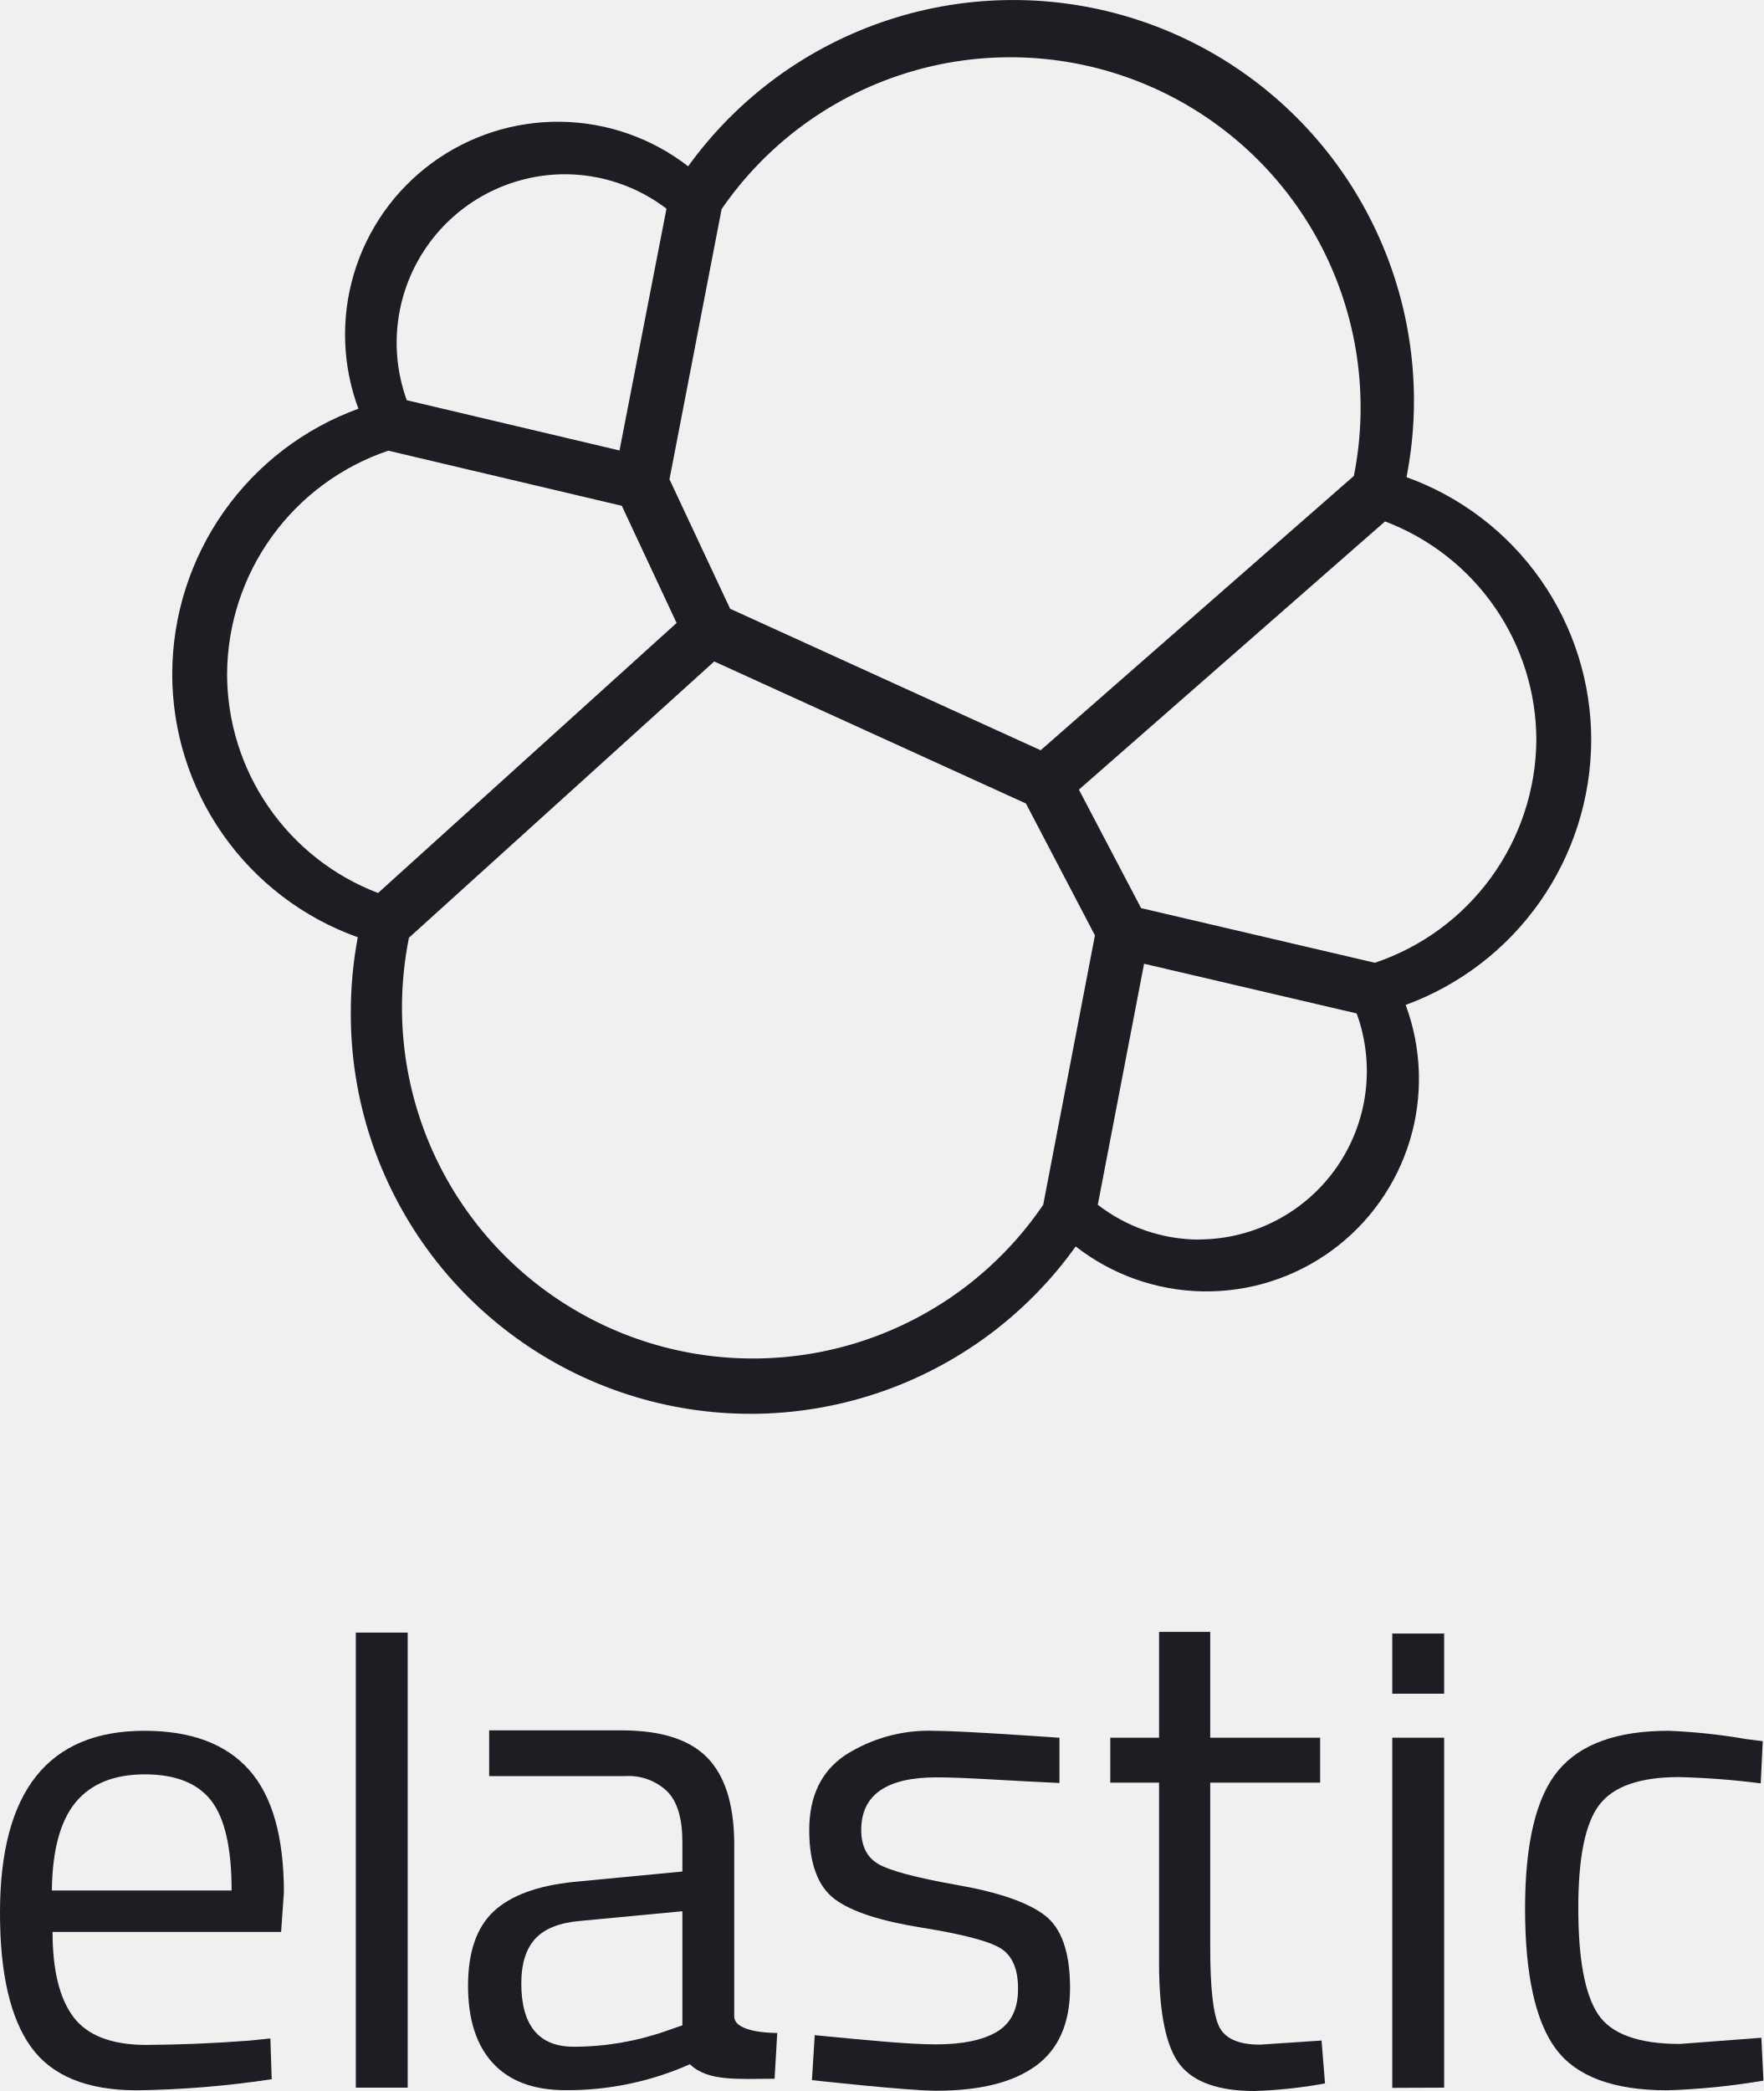
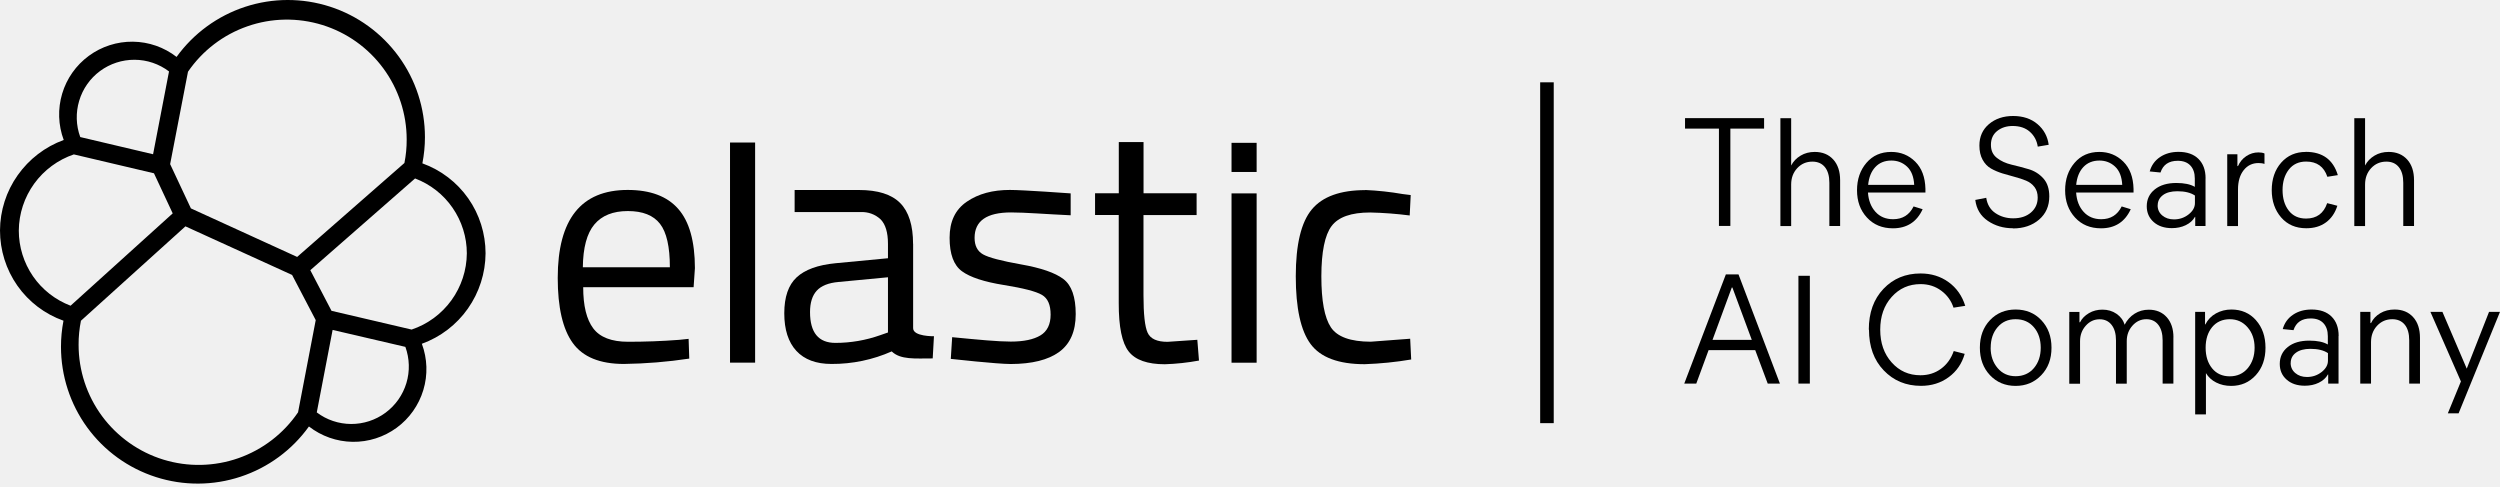
- <svg xmlns="http://www.w3.org/2000/svg" width="253" height="300" viewBox="0 0 253 300" fill="none">
-   <g clip-path="url(#clip0_16_35)">
-     <path d="M228.29 106.24C228.308 97.979 225.771 89.914 221.027 83.151C216.283 76.388 209.564 71.256 201.79 68.46C202.5 64.857 202.858 61.193 202.86 57.52C202.864 45.36 199.012 33.511 191.858 23.677C184.704 13.844 174.617 6.531 163.046 2.791C151.475 -0.949 139.016 -0.925 127.46 2.861C115.904 6.647 105.845 13.998 98.73 23.86C93.483 19.796 87.055 17.552 80.418 17.469C73.782 17.385 67.299 19.467 61.951 23.398C56.604 27.329 52.683 32.896 50.783 39.255C48.883 45.614 49.106 52.419 51.42 58.64C43.626 61.476 36.888 66.632 32.112 73.413C27.337 80.195 24.754 88.276 24.71 96.57C24.684 104.864 27.23 112.963 31.997 119.75C36.765 126.538 43.519 131.68 51.33 134.47C50.653 138.074 50.318 141.733 50.33 145.4C50.308 157.557 54.151 169.407 61.304 179.238C68.457 189.068 78.549 196.371 90.123 200.092C101.697 203.812 114.154 203.758 125.695 199.936C137.236 196.114 147.264 188.723 154.33 178.83C159.562 182.912 165.983 185.176 172.618 185.278C179.253 185.38 185.74 183.315 191.095 179.395C196.449 175.476 200.379 169.917 202.288 163.561C204.197 157.206 203.98 150.401 201.67 144.18C209.449 141.329 216.169 136.165 220.928 129.383C225.686 122.601 228.255 114.525 228.29 106.24ZM103.53 30C110.086 20.465 119.73 13.485 130.835 10.236C141.941 6.988 153.827 7.67 164.487 12.169C175.147 16.668 183.929 24.707 189.35 34.929C194.77 45.152 196.498 56.932 194.24 68.28L149.3 107.64L104.75 87.34L96.05 68.77L103.53 30ZM81 25C86.283 24.999 91.42 26.735 95.62 29.94L88.88 64.63L58.36 57.42C57.037 53.775 56.609 49.866 57.114 46.022C57.62 42.177 59.042 38.511 61.262 35.331C63.482 32.153 66.434 29.554 69.87 27.756C73.305 25.958 77.123 25.013 81 25ZM32.58 96.66C32.625 89.582 34.878 82.695 39.024 76.959C43.17 71.222 49.004 66.923 55.71 64.66L89.21 72.57L97.07 89.38L54.24 128.12C47.867 125.688 42.384 121.378 38.516 115.76C34.648 110.142 32.578 103.481 32.58 96.66ZM149.67 172.85C143.618 181.76 134.869 188.494 124.707 192.063C114.545 195.633 103.506 195.85 93.212 192.682C82.918 189.514 73.91 183.129 67.513 174.464C61.116 165.799 57.666 155.311 57.67 144.54C57.675 141.182 58.01 137.833 58.67 134.54L102.47 94.9L147.19 115.28L157.09 134.2L149.67 172.85ZM172.05 177.85C166.782 177.832 161.667 176.074 157.5 172.85L164.14 138.27L194.64 145.4C195.967 149.041 196.398 152.948 195.897 156.791C195.397 160.634 193.979 164.3 191.764 167.48C189.549 170.659 186.602 173.26 183.171 175.061C179.74 176.863 175.925 177.812 172.05 177.83V177.85ZM197.29 138.14L163.71 130.29L154.79 113.29L198.71 74.81C205.088 77.222 210.581 81.517 214.459 87.126C218.337 92.735 220.416 99.391 220.42 106.21C220.357 113.272 218.095 120.14 213.95 125.858C209.805 131.577 203.982 135.862 197.29 138.12V138.14Z" fill="#1C1E23" />
-     <path d="M35.91 292.76L38.79 292.46L38.98 298.31C32.577 299.28 26.115 299.812 19.64 299.9C12.5 299.9 7.44 297.833 4.46 293.7C1.48 289.567 -0.007 283.137 2.23214e-05 274.41C2.23214e-05 257.01 6.91 248.313 20.73 248.32C27.397 248.32 32.397 250.187 35.73 253.92C39.063 257.653 40.73 263.523 40.73 271.53L40.33 277.18H7.54C7.54 282.673 8.54 286.743 10.54 289.39C12.54 292.037 15.993 293.37 20.9 293.39C25.82 293.363 30.823 293.153 35.91 292.76ZM33.23 271.23C33.23 265.15 32.253 260.853 30.3 258.34C28.347 255.827 25.173 254.57 20.78 254.57C16.38 254.57 13.073 255.903 10.86 258.57C8.647 261.237 7.507 265.457 7.44 271.23H33.23Z" fill="#1C1E23" />
-     <path d="M51.05 299.52V234.23H58.49V299.52H51.05Z" fill="#1C1E23" />
-     <path d="M105.34 264.29V289.29C105.34 291.77 111.51 291.67 111.51 291.67L111.13 298.24C105.91 298.24 101.58 298.68 98.98 296.16C93.363 298.657 87.277 299.926 81.13 299.88C76.57 299.88 73.1 298.59 70.72 296.01C68.34 293.43 67.15 289.727 67.15 284.9C67.15 280.08 68.373 276.527 70.82 274.24C73.267 271.953 77.1 270.54 82.32 270L97.9 268.51V264.25C97.9 260.88 97.17 258.46 95.72 257.01C94.924 256.252 93.98 255.667 92.948 255.29C91.916 254.913 90.817 254.753 89.72 254.82H70.18V248.26H89.18C94.8 248.26 98.883 249.55 101.43 252.13C103.977 254.71 105.28 258.763 105.34 264.29ZM74.79 284.53C74.79 290.61 77.3 293.65 82.32 293.65C86.85 293.645 91.347 292.874 95.62 291.37L97.9 290.58V274.21L83.22 275.6C80.24 275.86 78.09 276.72 76.77 278.18C75.45 279.64 74.79 281.757 74.79 284.53Z" fill="#1C1E23" />
-     <path d="M134.38 255C127.173 255 123.567 257.513 123.56 262.54C123.56 264.86 124.387 266.497 126.04 267.45C127.693 268.403 131.463 269.403 137.35 270.45C143.243 271.483 147.41 272.92 149.85 274.76C152.29 276.6 153.513 280.073 153.52 285.18C153.52 290.267 151.883 294.003 148.61 296.39C145.337 298.777 140.56 299.967 134.28 299.96C130.18 299.96 116.49 298.44 116.49 298.44L116.89 291.99C124.75 292.75 130.44 293.31 134.28 293.31C138.12 293.31 141.04 292.7 143.06 291.48C145.08 290.26 146.06 288.21 146.06 285.33C146.06 282.45 145.2 280.5 143.48 279.48C141.76 278.46 137.99 277.48 132.17 276.55C126.35 275.62 122.17 274.27 119.77 272.48C117.37 270.69 116.1 267.39 116.1 262.56C116.1 257.73 117.81 254.17 121.21 251.85C125.015 249.399 129.477 248.167 134 248.32C138 248.32 152 249.32 152 249.32V255.81C144.65 255.49 138.61 255 134.38 255Z" fill="#1C1E23" />
-     <path d="M189.4 255.76H173.63V279.47C173.63 285.15 174.043 288.887 174.87 290.68C175.7 292.46 177.66 293.35 180.77 293.35L189.6 292.76L190.1 298.91C186.766 299.526 183.389 299.891 180 300C174.84 300 171.27 298.743 169.29 296.23C167.31 293.717 166.31 288.923 166.29 281.85V255.76H159.29V249.31H166.29V234.13H173.63V249.31H189.4V255.76Z" fill="#1C1E23" />
-     <path d="M199.75 243V234.37H207.19V243H199.75ZM199.75 299.55V249.31H207.19V299.52L199.75 299.55Z" fill="#1C1E23" />
-     <path d="M239.41 248.32C243.135 248.471 246.847 248.869 250.52 249.51L252.9 249.81L252.61 255.86C248.724 255.362 244.816 255.062 240.9 254.96C235.28 254.96 231.46 256.293 229.44 258.96C227.42 261.627 226.42 266.587 226.44 273.84C226.44 281.08 227.38 286.123 229.26 288.97C231.14 291.817 235.053 293.243 241 293.25L252.7 292.36L253 298.51C248.44 299.288 243.833 299.752 239.21 299.9C231.476 299.9 226.143 297.917 223.21 293.95C220.276 289.983 218.806 283.287 218.8 273.86C218.8 264.44 220.386 257.827 223.56 254.02C226.733 250.213 232.016 248.313 239.41 248.32Z" fill="#1C1E23" />
-   </g>
-   <defs>
-     <clipPath id="clip0_16_35">
-       <rect width="253" height="300" fill="white" />
-     </clipPath>
-   </defs>
+ <svg xmlns="http://www.w3.org/2000/svg" width="421" height="82" viewBox="0 0 421 82" fill="none">
+   <path d="M261.648 13.863H259.364V71.258H261.648V13.863Z" fill="black" />
+   <path d="M283.769 19.894H297.073V21.657H291.393V38.047H289.469V21.657H283.759V19.894H283.769Z" fill="black" />
+   <path d="M299.819 38.057V19.904H301.632V27.869C301.993 27.177 302.524 26.626 303.225 26.206C303.926 25.785 304.718 25.584 305.599 25.584C306.912 25.584 307.954 26.015 308.725 26.867C309.496 27.718 309.877 28.88 309.877 30.353V38.057H308.064V30.774C308.064 29.632 307.813 28.76 307.312 28.139C306.811 27.528 306.11 27.217 305.209 27.217C304.187 27.217 303.335 27.588 302.654 28.319C301.973 29.051 301.632 29.972 301.632 31.084V38.067H299.819V38.057Z" fill="black" />
+   <path d="M322.24 34.761L323.772 35.232C322.791 37.376 321.117 38.448 318.763 38.448C316.97 38.448 315.507 37.847 314.395 36.635C313.273 35.422 312.722 33.9 312.722 32.046C312.722 30.193 313.253 28.66 314.305 27.428C315.357 26.195 316.75 25.584 318.483 25.584C320.076 25.584 321.418 26.125 322.52 27.217C323.622 28.309 324.193 29.832 324.243 31.806V32.427H314.566C314.656 33.759 315.076 34.841 315.828 35.673C316.579 36.504 317.571 36.915 318.803 36.915C320.396 36.915 321.538 36.194 322.25 34.761H322.24ZM318.503 27.037C317.381 27.037 316.479 27.408 315.798 28.139C315.117 28.87 314.716 29.872 314.596 31.134H322.35C322.28 29.772 321.879 28.74 321.148 28.059C320.416 27.378 319.535 27.037 318.513 27.037H318.503Z" fill="black" />
+   <path d="M338.97 38.438C337.377 38.438 335.975 38.027 334.752 37.196C333.53 36.364 332.829 35.192 332.638 33.669L334.482 33.309C334.652 34.45 335.173 35.312 336.035 35.893C336.896 36.474 337.898 36.765 339.02 36.765C340.252 36.765 341.244 36.444 342.006 35.793C342.767 35.142 343.148 34.3 343.148 33.268C343.148 32.557 342.967 31.966 342.607 31.495C342.246 31.024 341.775 30.664 341.194 30.423C340.613 30.183 339.982 29.972 339.291 29.792C338.599 29.612 337.898 29.411 337.207 29.201C336.506 28.98 335.864 28.71 335.283 28.379C334.702 28.049 334.231 27.558 333.871 26.897C333.51 26.245 333.33 25.444 333.33 24.512C333.33 23.01 333.871 21.807 334.943 20.896C336.015 19.994 337.367 19.533 339.01 19.533C340.653 19.533 342.036 19.984 343.108 20.896C344.18 21.807 344.811 22.97 345.001 24.382L343.158 24.693C343.007 23.671 342.557 22.839 341.825 22.188C341.094 21.537 340.122 21.216 338.93 21.216C337.898 21.216 337.026 21.497 336.325 22.058C335.624 22.619 335.273 23.39 335.273 24.382C335.273 25.374 335.614 26.075 336.285 26.596C336.956 27.127 337.778 27.498 338.74 27.728C339.701 27.949 340.663 28.209 341.625 28.49C342.587 28.77 343.418 29.291 344.089 30.032C344.761 30.774 345.101 31.786 345.101 33.068C345.101 34.691 344.53 35.993 343.378 36.985C342.226 37.967 340.763 38.468 338.98 38.468L338.97 38.438Z" fill="black" />
+   <path d="M357.284 34.761L358.817 35.232C357.835 37.376 356.162 38.448 353.808 38.448C352.004 38.448 350.552 37.847 349.44 36.635C348.328 35.422 347.767 33.9 347.767 32.046C347.767 30.193 348.298 28.66 349.35 27.428C350.401 26.195 351.794 25.584 353.527 25.584C355.12 25.584 356.463 26.125 357.565 27.217C358.667 28.309 359.238 29.832 359.288 31.806V32.427H349.62C349.71 33.759 350.121 34.841 350.882 35.673C351.634 36.504 352.626 36.915 353.848 36.915C355.441 36.915 356.583 36.194 357.294 34.761H357.284ZM353.547 27.037C352.425 27.037 351.514 27.408 350.832 28.139C350.151 28.87 349.75 29.872 349.63 31.134H357.384C357.314 29.772 356.913 28.74 356.182 28.059C355.451 27.378 354.569 27.037 353.547 27.037Z" fill="black" />
+   <path d="M371.41 30.043V38.057H369.676V36.524H369.626C369.296 37.115 368.785 37.576 368.084 37.917C367.382 38.258 366.601 38.418 365.739 38.418C364.477 38.418 363.455 38.077 362.684 37.396C361.912 36.715 361.512 35.823 361.512 34.741C361.512 33.569 361.962 32.617 362.864 31.896C363.766 31.175 364.968 30.814 366.491 30.814C367.843 30.814 368.875 31.034 369.606 31.465V30.063C369.606 29.131 369.356 28.399 368.855 27.869C368.354 27.338 367.643 27.077 366.731 27.077C365.228 27.077 364.257 27.738 363.826 29.051L362.012 28.87C362.303 27.828 362.884 27.027 363.756 26.446C364.617 25.865 365.659 25.574 366.861 25.574C368.294 25.574 369.416 25.965 370.217 26.756C371.019 27.548 371.42 28.64 371.42 30.032L371.41 30.043ZM363.345 34.581C363.345 35.272 363.605 35.843 364.126 36.284C364.647 36.725 365.298 36.945 366.1 36.945C367.032 36.945 367.853 36.665 368.564 36.104C369.276 35.543 369.626 34.911 369.626 34.2V32.928C368.915 32.447 367.933 32.206 366.671 32.206C365.639 32.206 364.818 32.417 364.237 32.858C363.655 33.298 363.355 33.87 363.355 34.601L363.345 34.581Z" fill="black" />
+   <path d="M375.067 38.057V25.975H376.78V27.969H376.88C377.19 27.257 377.661 26.696 378.282 26.286C378.904 25.875 379.585 25.665 380.326 25.665C380.737 25.665 381.078 25.725 381.338 25.845V27.608C381.078 27.508 380.737 27.458 380.326 27.458C379.304 27.458 378.473 27.858 377.842 28.65C377.211 29.441 376.88 30.523 376.88 31.896V38.067H375.067V38.057Z" fill="black" />
+   <path d="M388.3 25.574C391.105 25.574 392.899 26.877 393.69 29.491L391.927 29.772C391.356 28.059 390.164 27.207 388.35 27.207C387.108 27.207 386.136 27.658 385.435 28.56C384.734 29.462 384.383 30.614 384.383 32.006C384.383 33.399 384.724 34.561 385.415 35.452C386.106 36.354 387.088 36.805 388.34 36.805C390.124 36.805 391.306 35.943 391.897 34.21L393.61 34.651C393.229 35.863 392.588 36.795 391.686 37.456C390.785 38.117 389.683 38.438 388.37 38.438C386.607 38.438 385.195 37.827 384.143 36.614C383.091 35.392 382.56 33.859 382.56 32.016C382.56 30.173 383.091 28.59 384.153 27.388C385.215 26.186 386.597 25.584 388.29 25.584L388.3 25.574Z" fill="black" />
+   <path d="M396.465 38.057V19.904H398.278V27.869C398.639 27.177 399.17 26.626 399.871 26.206C400.573 25.785 401.364 25.584 402.246 25.584C403.558 25.584 404.6 26.015 405.371 26.867C406.143 27.718 406.523 28.88 406.523 30.353V38.057H404.71V30.774C404.71 29.632 404.46 28.76 403.959 28.139C403.458 27.518 402.757 27.217 401.855 27.217C400.833 27.217 399.982 27.588 399.3 28.319C398.619 29.051 398.278 29.972 398.278 31.084V38.067H396.465V38.057Z" fill="black" />
+   <path d="M292.766 46.212L299.738 64.596H297.685L295.581 58.965H287.726L285.653 64.596H283.629L290.632 46.212H292.756H292.766ZM291.734 48.416H291.634L288.388 57.232H295L291.734 48.416Z" fill="black" />
+   <path d="M302.854 46.443H304.778V64.596H302.854V46.443Z" fill="black" />
+   <path d="M314.706 55.519C314.706 52.664 315.528 50.38 317.171 48.647C318.814 46.913 320.898 46.052 323.422 46.052C325.215 46.052 326.788 46.533 328.131 47.504C329.473 48.476 330.415 49.799 330.946 51.502L328.972 51.812C328.592 50.65 327.91 49.698 326.909 48.957C325.917 48.216 324.755 47.845 323.422 47.845C321.469 47.845 319.846 48.566 318.563 49.999C317.271 51.432 316.63 53.275 316.63 55.519C316.63 57.763 317.271 59.587 318.553 61.029C319.836 62.472 321.449 63.193 323.402 63.193C324.715 63.193 325.867 62.832 326.868 62.101C327.86 61.37 328.572 60.378 329.012 59.116L330.856 59.587C330.385 61.23 329.493 62.542 328.161 63.514C326.828 64.495 325.276 64.976 323.492 64.976C320.968 64.976 318.874 64.105 317.221 62.372C315.558 60.638 314.736 58.354 314.736 55.509L314.706 55.519Z" fill="black" />
+   <path d="M333.41 58.555C333.41 56.651 333.981 55.108 335.113 53.916C336.246 52.724 337.688 52.123 339.431 52.123C341.175 52.123 342.627 52.714 343.759 53.916C344.891 55.118 345.472 56.651 345.472 58.555C345.472 60.458 344.901 61.981 343.749 63.183C342.597 64.385 341.165 64.986 339.431 64.986C337.698 64.986 336.246 64.385 335.113 63.183C333.981 61.981 333.41 60.438 333.41 58.555ZM335.224 58.555C335.224 59.917 335.614 61.059 336.396 61.981C337.177 62.903 338.189 63.353 339.431 63.353C340.674 63.353 341.736 62.903 342.507 61.991C343.278 61.079 343.659 59.937 343.659 58.555C343.659 57.172 343.278 56 342.507 55.108C341.736 54.207 340.714 53.756 339.431 53.756C338.149 53.756 337.157 54.207 336.386 55.108C335.614 56.01 335.234 57.152 335.234 58.555H335.224Z" fill="black" />
+   <path d="M365.999 56.791V64.596H364.186V57.312C364.186 56.21 363.945 55.339 363.465 54.708C362.984 54.076 362.302 53.756 361.441 53.756C360.529 53.756 359.748 54.117 359.107 54.838C358.465 55.559 358.145 56.421 358.145 57.443V64.606H356.332V57.322C356.332 56.22 356.091 55.349 355.6 54.718C355.109 54.086 354.438 53.766 353.577 53.766C352.665 53.766 351.883 54.127 351.242 54.848C350.601 55.569 350.281 56.431 350.281 57.453V64.616H348.467V52.534H350.18V54.267H350.281C350.591 53.646 351.092 53.135 351.773 52.734C352.454 52.333 353.216 52.143 354.047 52.143C354.949 52.143 355.74 52.373 356.422 52.844C357.103 53.315 357.564 53.926 357.784 54.688C358.195 53.896 358.766 53.265 359.467 52.824C360.169 52.383 360.97 52.153 361.852 52.153C363.114 52.153 364.116 52.574 364.877 53.415C365.629 54.257 366.009 55.389 366.009 56.821L365.999 56.791Z" fill="black" />
+   <path d="M379.905 53.926C380.977 55.128 381.508 56.671 381.508 58.555C381.508 60.438 380.967 61.981 379.875 63.183C378.783 64.385 377.4 64.986 375.727 64.986C374.795 64.986 373.954 64.796 373.203 64.415C372.451 64.035 371.88 63.504 371.479 62.833V69.785H369.666V52.514H371.329V54.638H371.379C371.79 53.826 372.391 53.205 373.173 52.774C373.954 52.343 374.816 52.123 375.767 52.123C377.46 52.123 378.843 52.724 379.915 53.926H379.905ZM379.674 58.555C379.674 57.172 379.284 56.03 378.492 55.118C377.701 54.207 376.709 53.756 375.497 53.756C374.285 53.756 373.263 54.197 372.531 55.078C371.8 55.96 371.429 57.122 371.429 58.555C371.429 59.987 371.8 61.149 372.531 62.041C373.263 62.933 374.254 63.373 375.497 63.373C376.739 63.373 377.771 62.913 378.532 61.991C379.294 61.069 379.674 59.917 379.674 58.555Z" fill="black" />
+   <path d="M393.81 56.581V64.596H392.067V63.063H392.017C391.686 63.654 391.175 64.115 390.474 64.455C389.773 64.796 388.991 64.956 388.13 64.956C386.867 64.956 385.845 64.616 385.074 63.934C384.293 63.253 383.912 62.362 383.912 61.28C383.912 60.108 384.363 59.156 385.264 58.434C386.166 57.713 387.368 57.362 388.891 57.362C390.243 57.362 391.275 57.583 392.007 58.014V56.611C392.007 55.679 391.756 54.948 391.255 54.417C390.754 53.886 390.043 53.626 389.131 53.626C387.629 53.626 386.657 54.277 386.226 55.599L384.413 55.419C384.703 54.387 385.284 53.575 386.156 52.995C387.018 52.413 388.059 52.123 389.272 52.123C390.704 52.123 391.826 52.514 392.628 53.305C393.429 54.096 393.83 55.188 393.83 56.581H393.81ZM385.745 61.119C385.745 61.811 386.006 62.382 386.527 62.822C387.048 63.263 387.699 63.484 388.5 63.484C389.432 63.484 390.253 63.203 390.965 62.642C391.676 62.081 392.027 61.45 392.027 60.739V59.466C391.315 58.985 390.334 58.745 389.071 58.745C388.039 58.745 387.218 58.965 386.637 59.396C386.046 59.827 385.755 60.408 385.755 61.129L385.745 61.119Z" fill="black" />
+   <path d="M407.525 56.892V64.596H405.712V57.312C405.712 56.17 405.462 55.289 404.961 54.678C404.46 54.066 403.758 53.756 402.857 53.756C401.835 53.756 400.983 54.127 400.302 54.858C399.621 55.589 399.28 56.511 399.28 57.623V64.596H397.467V52.514H399.18V54.407H399.28C399.621 53.696 400.152 53.145 400.853 52.734C401.554 52.323 402.356 52.123 403.248 52.123C404.56 52.123 405.602 52.554 406.373 53.405C407.145 54.257 407.525 55.419 407.525 56.892Z" fill="black" />
+   <path d="M421 52.514L414.027 69.605H412.214L414.418 64.235L409.279 52.514H411.302L415.4 62.081L419.157 52.514H421Z" fill="black" />
+   <path d="M81.769 42.659C81.769 42.668 81.769 42.677 81.769 42.686V42.656L81.769 42.659Z" fill="black" />
+   <path fill-rule="evenodd" clip-rule="evenodd" d="M78.854 33.409C80.753 36.116 81.764 39.352 81.769 42.659C81.749 45.994 80.707 49.239 78.794 51.963C76.881 54.688 74.176 56.751 71.04 57.893C71.972 60.398 72.062 63.123 71.29 65.678C70.519 68.232 68.946 70.466 66.792 72.039C64.638 73.612 62.033 74.444 59.368 74.404C56.704 74.364 54.129 73.452 52.025 71.819C49.18 75.786 45.153 78.742 40.524 80.274C35.896 81.807 30.896 81.827 26.248 80.334C21.599 78.842 17.552 75.916 14.677 71.969C11.812 68.032 10.269 63.273 10.269 58.394C10.269 56.922 10.409 55.459 10.69 54.006C7.554 52.894 4.839 50.831 2.925 48.105C1.012 45.38 0 42.125 0 38.798C0.02 35.472 1.052 32.227 2.975 29.512C4.899 26.787 7.604 24.713 10.73 23.571C9.798 21.066 9.708 18.331 10.469 15.776C11.23 13.222 12.803 10.988 14.957 9.405C17.111 7.822 19.716 6.99 22.381 7.02C25.046 7.05 27.631 7.952 29.734 9.585C32.59 5.628 36.637 2.672 41.276 1.15C45.914 -0.373 50.923 -0.383 55.572 1.12C60.22 2.622 64.267 5.568 67.143 9.515C70.018 13.462 71.561 18.221 71.561 23.11C71.561 24.582 71.411 26.055 71.13 27.508C74.246 28.63 76.951 30.694 78.854 33.409ZM32.148 35.092L50.041 43.267L68.104 27.448C68.365 26.145 68.495 24.813 68.485 23.48C68.485 19.173 67.102 14.975 64.548 11.509C61.993 8.042 58.396 5.478 54.279 4.205C50.161 2.933 45.743 3.003 41.676 4.426C37.608 5.838 34.092 8.523 31.657 12.08L28.652 27.638L32.148 35.092ZM13.625 54.036C13.365 55.359 13.225 56.711 13.235 58.064C13.235 62.392 14.617 66.599 17.192 70.086C19.767 73.562 23.383 76.127 27.511 77.399C31.648 78.671 36.076 78.581 40.164 77.149C44.241 75.716 47.758 73.011 50.192 69.434L53.168 53.906L49.19 46.302L31.228 38.117L13.615 54.026L13.625 54.036ZM25.778 25.975L13.515 23.08C12.794 21.116 12.734 18.972 13.335 16.969C13.936 14.955 15.168 13.202 16.851 11.959C18.534 10.717 20.578 10.056 22.672 10.066C24.766 10.076 26.799 10.767 28.462 12.03L25.778 25.975ZM12.453 25.995C9.758 26.907 7.424 28.63 5.761 30.924C4.098 33.228 3.186 35.983 3.166 38.829C3.166 41.574 3.997 44.248 5.55 46.513C7.103 48.777 9.317 50.5 11.882 51.482L29.083 35.933L25.928 29.181L12.453 26.005V25.995ZM59.118 71.398C57.035 71.388 55.001 70.707 53.338 69.445L53.348 69.434L56.013 55.559L68.265 58.414C68.976 60.378 69.037 62.522 68.435 64.516C67.834 66.509 66.602 68.262 64.919 69.505C63.236 70.747 61.202 71.408 59.118 71.398ZM55.832 52.343L69.317 55.499C72.012 54.597 74.346 52.874 76.019 50.57C77.682 48.266 78.594 45.511 78.614 42.666C78.614 39.931 77.772 37.256 76.219 35.002C74.667 32.747 72.463 31.024 69.898 30.052L52.256 45.501L55.832 52.353V52.343Z" fill="black" />
+   <path d="M114.329 57.232L115.962 57.062L116.072 60.388C112.436 60.939 108.759 61.239 105.082 61.29C101.025 61.29 98.149 60.117 96.456 57.763C94.763 55.419 93.922 51.762 93.922 46.803C93.922 36.925 97.849 31.986 105.703 31.986C109.51 31.986 112.345 33.048 114.209 35.172C116.082 37.296 117.014 40.622 117.024 45.15L116.804 48.366H98.21C98.21 51.482 98.771 53.796 99.903 55.299C101.035 56.801 102.988 57.553 105.783 57.553C108.589 57.553 111.434 57.453 114.319 57.232H114.329ZM112.806 45.01C112.806 41.553 112.255 39.109 111.143 37.687C110.041 36.264 108.238 35.542 105.733 35.542C103.229 35.542 101.355 36.294 100.093 37.797C98.831 39.299 98.189 41.704 98.149 45.01H112.796H112.806Z" fill="black" />
+   <path d="M122.935 61.079V24.001H127.162V61.069H122.935V61.079Z" fill="black" />
+   <path d="M153.771 41.063V55.269C153.771 56.691 157.278 56.621 157.278 56.621L157.067 60.358C154.092 60.358 151.637 60.608 150.165 59.176C146.979 60.588 143.522 61.31 140.026 61.29C137.441 61.29 135.468 60.558 134.105 59.086C132.753 57.623 132.072 55.509 132.072 52.764C132.072 50.019 132.763 47.995 134.155 46.703C135.548 45.411 137.722 44.619 140.687 44.329L149.533 43.487V41.063C149.533 39.159 149.123 37.787 148.301 36.945C147.85 36.524 147.319 36.194 146.738 35.983C146.157 35.773 145.536 35.683 144.915 35.713H133.815V31.996H144.635C147.83 31.996 150.145 32.727 151.597 34.2C153.04 35.663 153.761 37.957 153.761 41.073L153.771 41.063ZM136.409 52.554C136.409 56.01 137.832 57.743 140.687 57.743C143.262 57.743 145.817 57.302 148.241 56.441L149.533 55.99V46.693L141.208 47.484C139.515 47.635 138.293 48.126 137.542 48.947C136.79 49.769 136.409 50.971 136.409 52.554Z" fill="black" />
+   <path d="M170.261 35.773C166.164 35.773 164.12 37.196 164.12 40.051C164.12 41.373 164.591 42.295 165.543 42.836C166.495 43.377 168.638 43.938 171.965 44.529C175.311 45.12 177.675 45.931 179.068 46.983C180.46 48.035 181.151 49.999 181.151 52.894C181.151 55.79 180.22 57.913 178.366 59.266C176.503 60.618 173.788 61.29 170.221 61.3C167.897 61.3 160.113 60.438 160.113 60.438L160.343 56.781C164.811 57.212 168.037 57.523 170.221 57.523C172.405 57.523 174.058 57.172 175.21 56.481C176.353 55.789 176.924 54.627 176.924 52.984C176.924 51.341 176.453 50.239 175.461 49.658C174.469 49.077 172.345 48.526 169.039 47.995C165.733 47.464 163.379 46.693 161.996 45.681C160.604 44.669 159.912 42.786 159.912 40.041C159.912 37.296 160.864 35.292 162.818 33.96C164.771 32.627 167.166 31.986 170.061 31.986C172.355 31.986 180.3 32.567 180.3 32.567V36.254C176.102 36.063 172.676 35.773 170.271 35.773H170.261Z" fill="black" />
+   <path d="M201.519 36.214H192.562V49.678C192.562 52.904 192.793 55.028 193.264 56.04C193.735 57.062 194.847 57.563 196.61 57.563L201.629 57.222L201.909 60.719C200.006 61.069 198.092 61.28 196.159 61.34C193.234 61.34 191.2 60.628 190.078 59.196C188.946 57.763 188.385 55.048 188.395 51.021V36.204H184.407V32.547H188.405V23.921H192.572V32.547H201.509V36.204L201.519 36.214Z" fill="black" />
+   <path d="M207.389 28.96V24.052H211.617V28.96H207.389ZM207.389 61.079V32.567H211.617V61.079H207.389Z" fill="black" />
+   <path d="M229.92 31.996C232.034 32.086 234.128 32.317 236.211 32.677L237.564 32.848L237.394 36.284C235.19 36.003 232.966 35.833 230.741 35.783C227.546 35.783 225.382 36.544 224.24 38.067C223.097 39.59 222.526 42.405 222.516 46.523C222.516 50.64 223.047 53.505 224.119 55.118C225.191 56.731 227.425 57.533 230.822 57.543L237.474 57.042L237.644 60.538C235.049 60.979 232.435 61.239 229.81 61.33C225.422 61.33 222.386 60.198 220.713 57.944C219.04 55.689 218.209 51.882 218.209 46.533C218.209 41.183 219.11 37.426 220.913 35.262C222.717 33.098 225.722 32.016 229.92 32.016V31.996Z" fill="black" />
</svg>
